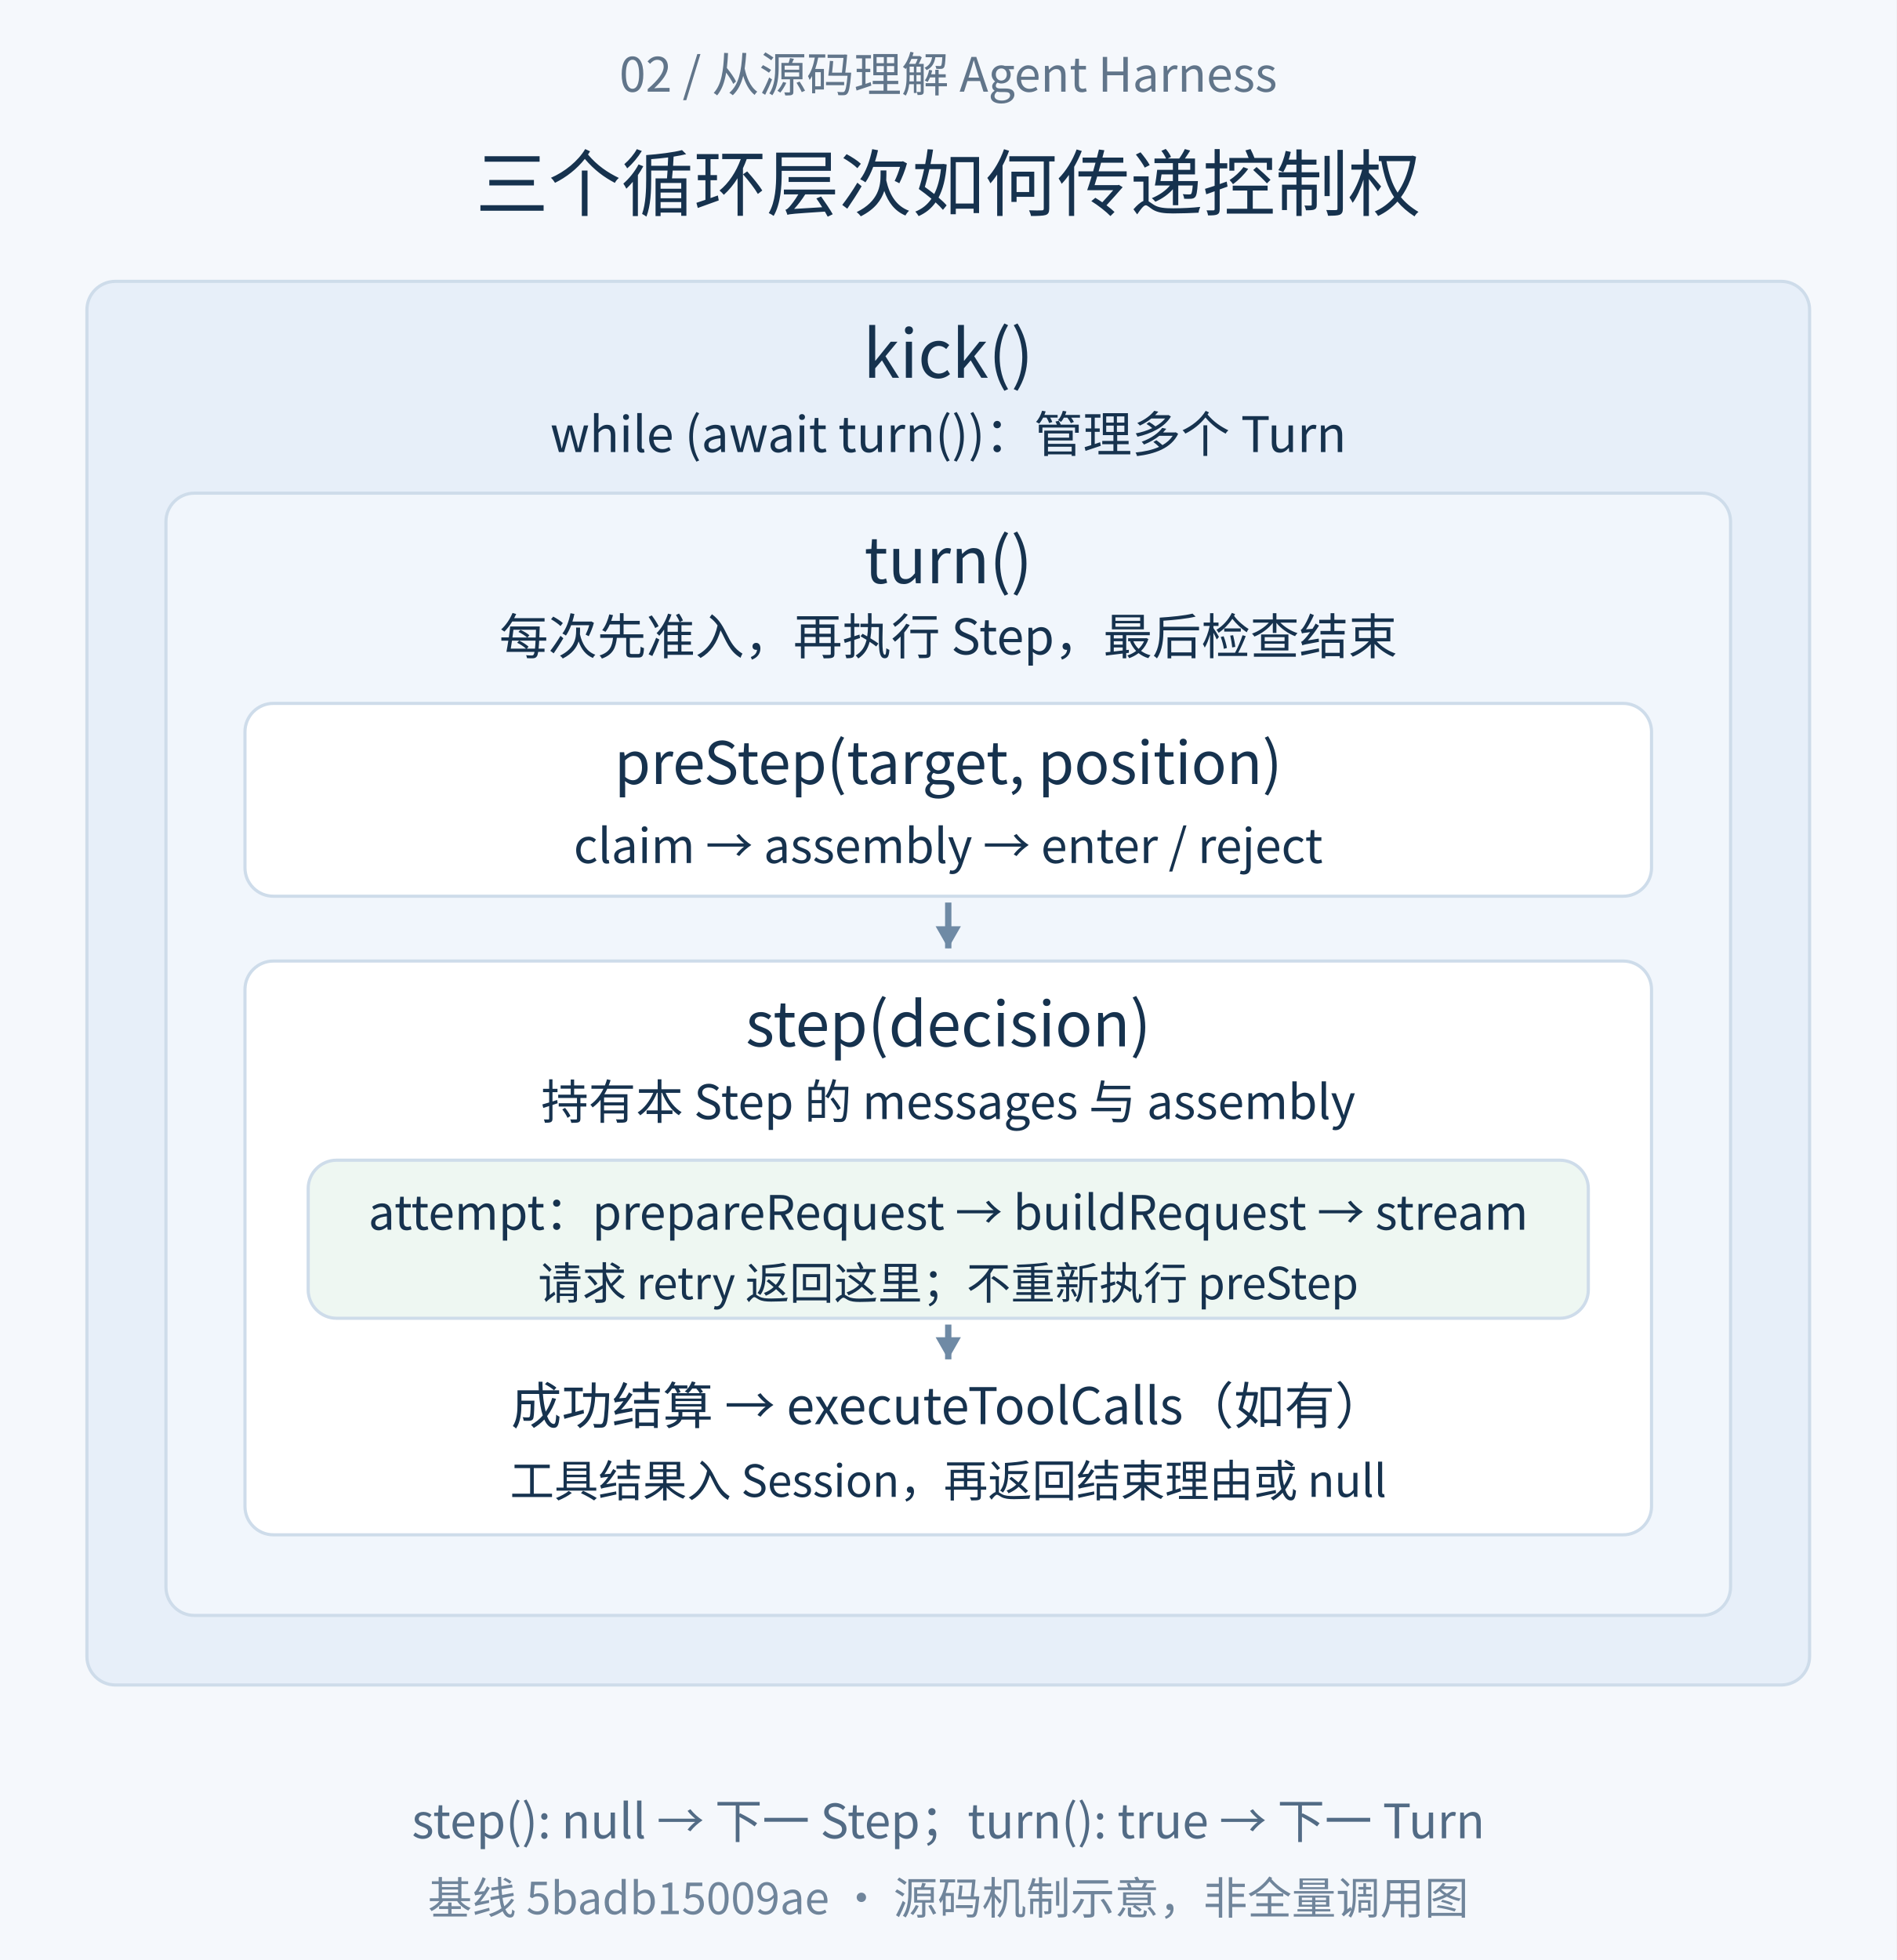
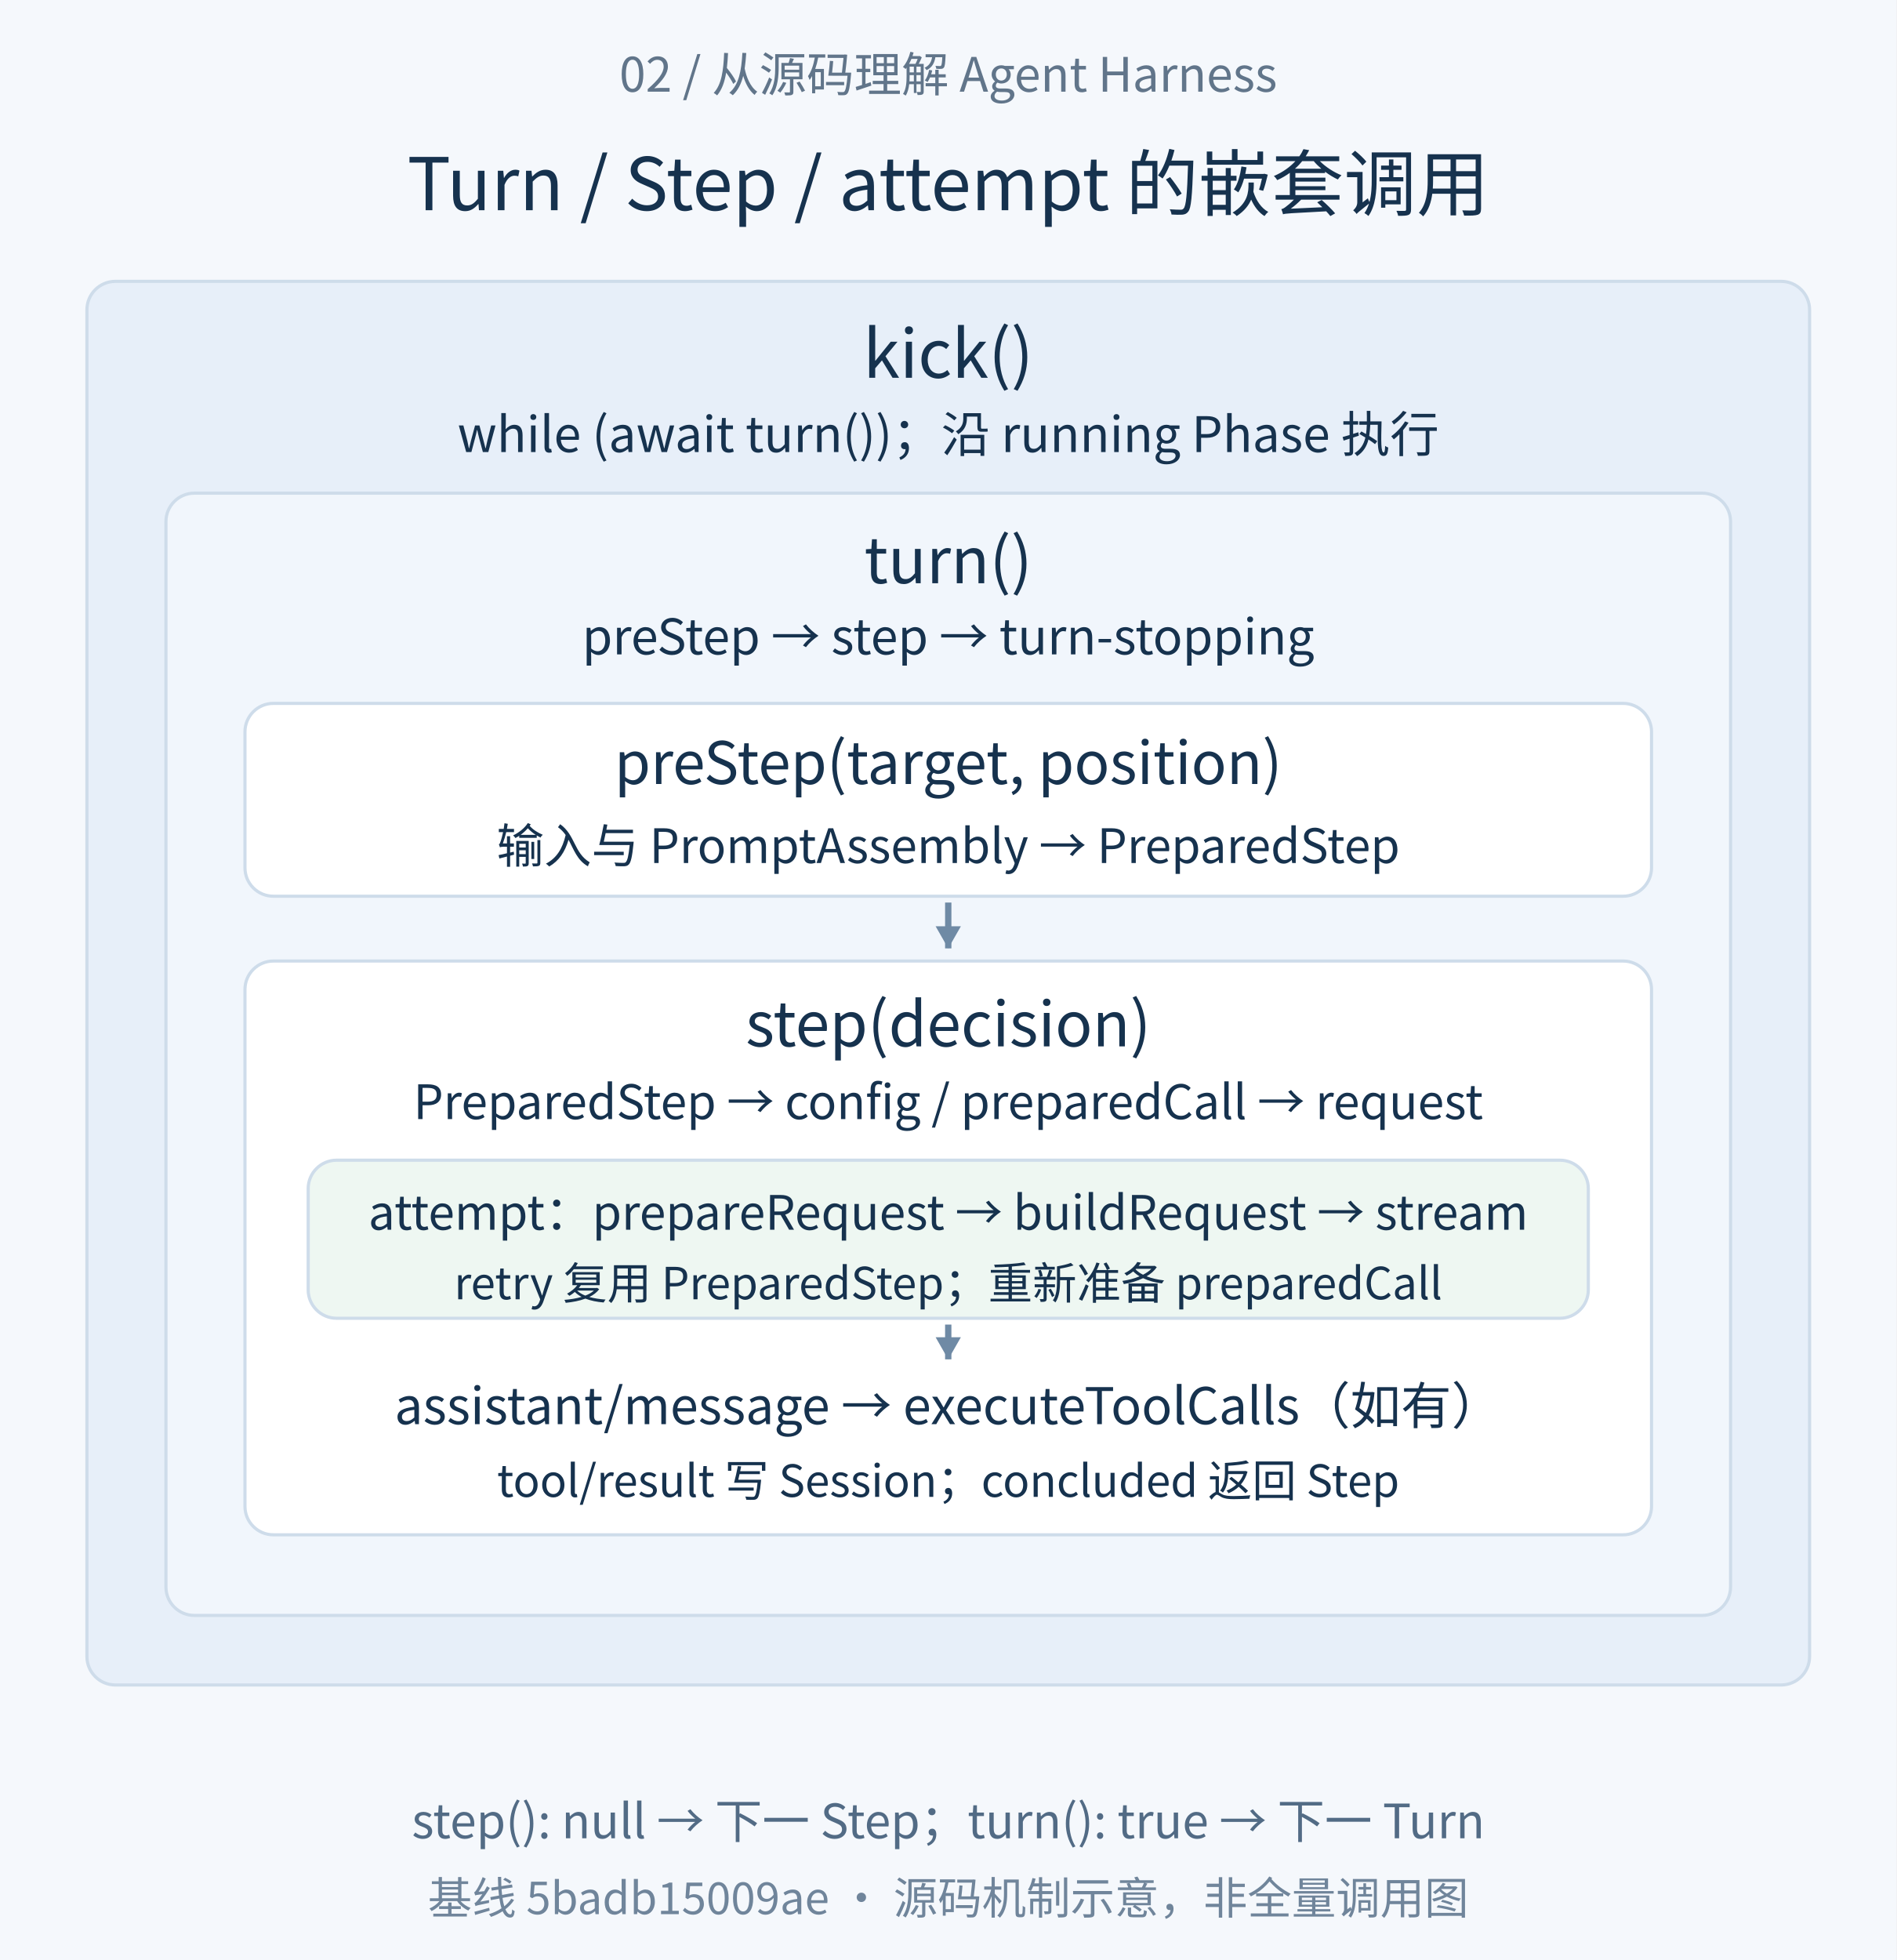
<svg xmlns="http://www.w3.org/2000/svg" width="1200" height="1240" viewBox="0 0 1200 1240">
  <rect width="100%" height="100%" fill="#f5f8fc" />
  <text x="600" y="58" text-anchor="middle" font-family="Heiti SC, PingFang SC, Noto Sans CJK SC, sans-serif" font-size="30" fill="#61758a">02 / 从源码理解 Agent Harness</text>
-   <text x="600" y="133" text-anchor="middle" font-family="Heiti SC, PingFang SC, Noto Sans CJK SC, sans-serif" font-size="46" fill="#16324e">三个循环层次如何传递控制权</text>
+   <text x="600" y="133" text-anchor="middle" font-family="Heiti SC, PingFang SC, Noto Sans CJK SC, sans-serif" font-size="46" fill="#16324e">Turn / Step / attempt 的嵌套调用</text>
  <rect x="55" y="178" width="1090" height="888" rx="18" fill="#e7eff9" stroke="#cedcea" stroke-width="2" />
  <text x="600" y="239" text-anchor="middle" font-family="Heiti SC, PingFang SC, Noto Sans CJK SC, sans-serif" font-size="42" fill="#16324e">kick()</text>
-   <text x="600" y="286" text-anchor="middle" font-family="Heiti SC, PingFang SC, Noto Sans CJK SC, sans-serif" font-size="31" fill="#16324e">while (await turn())：管理多个 Turn</text>
+   <text x="600" y="286" text-anchor="middle" font-family="Heiti SC, PingFang SC, Noto Sans CJK SC, sans-serif" font-size="31" fill="#16324e">while (await turn())；沿 running Phase 执行</text>
  <rect x="105" y="312" width="990" height="710" rx="18" fill="#f1f6fc" stroke="#cedcea" stroke-width="2" />
  <text x="600" y="369" text-anchor="middle" font-family="Heiti SC, PingFang SC, Noto Sans CJK SC, sans-serif" font-size="40" fill="#16324e">turn()</text>
-   <text x="600" y="414" text-anchor="middle" font-family="Heiti SC, PingFang SC, Noto Sans CJK SC, sans-serif" font-size="31" fill="#16324e">每次先准入，再执行 Step，最后检查结束</text>
+   <text x="600" y="414" text-anchor="middle" font-family="Heiti SC, PingFang SC, Noto Sans CJK SC, sans-serif" font-size="31" fill="#16324e">preStep → step → turn-stopping</text>
  <rect x="155" y="445" width="890" height="122" rx="18" fill="#ffffff" stroke="#cedcea" stroke-width="2" />
  <text x="600" y="496" text-anchor="middle" font-family="Heiti SC, PingFang SC, Noto Sans CJK SC, sans-serif" font-size="37" fill="#16324e">preStep(target, position)</text>
-   <text x="600" y="546" text-anchor="middle" font-family="Heiti SC, PingFang SC, Noto Sans CJK SC, sans-serif" font-size="30" fill="#16324e">claim → assembly → enter / reject</text>
+   <text x="600" y="546" text-anchor="middle" font-family="Heiti SC, PingFang SC, Noto Sans CJK SC, sans-serif" font-size="30" fill="#16324e">输入与 PromptAssembly → PreparedStep</text>
  <path d="M600,571 L600,600" fill="none" stroke="#6f8aa5" stroke-width="4" />
  <polygon points="600,600 592,586 608,586" fill="#6f8aa5" />
  <rect x="155" y="608" width="890" height="363" rx="18" fill="#ffffff" stroke="#cedcea" stroke-width="2" />
  <text x="600" y="662" text-anchor="middle" font-family="Heiti SC, PingFang SC, Noto Sans CJK SC, sans-serif" font-size="39" fill="#16324e">step(decision)</text>
-   <text x="600" y="708" text-anchor="middle" font-family="Heiti SC, PingFang SC, Noto Sans CJK SC, sans-serif" font-size="30" fill="#16324e">持有本 Step 的 messages 与 assembly</text>
+   <text x="600" y="708" text-anchor="middle" font-family="Heiti SC, PingFang SC, Noto Sans CJK SC, sans-serif" font-size="30" fill="#16324e">PreparedStep → config / preparedCall → request</text>
  <rect x="195" y="734" width="810" height="100" rx="18" fill="#eef7f2" stroke="#cedcea" stroke-width="2" />
  <text x="600" y="778" text-anchor="middle" font-family="Heiti SC, PingFang SC, Noto Sans CJK SC, sans-serif" font-size="30" fill="#16324e">attempt：prepareRequest → buildRequest → stream</text>
-   <text x="600" y="822" text-anchor="middle" font-family="Heiti SC, PingFang SC, Noto Sans CJK SC, sans-serif" font-size="28" fill="#16324e">请求 retry 返回这里；不重新执行 preStep</text>
+   <text x="600" y="822" text-anchor="middle" font-family="Heiti SC, PingFang SC, Noto Sans CJK SC, sans-serif" font-size="28" fill="#16324e">retry 复用 PreparedStep；重新准备 preparedCall</text>
  <path d="M600,838 L600,860" fill="none" stroke="#6f8aa5" stroke-width="4" />
  <polygon points="600,860 592,846 608,846" fill="#6f8aa5" />
-   <text x="600" y="901" text-anchor="middle" font-family="Heiti SC, PingFang SC, Noto Sans CJK SC, sans-serif" font-size="32" fill="#16324e">成功结算 → executeToolCalls（如有）</text>
-   <text x="600" y="947" text-anchor="middle" font-family="Heiti SC, PingFang SC, Noto Sans CJK SC, sans-serif" font-size="28" fill="#16324e">工具结果入 Session，再返回结束理由或 null</text>
+   <text x="600" y="901" text-anchor="middle" font-family="Heiti SC, PingFang SC, Noto Sans CJK SC, sans-serif" font-size="32" fill="#16324e">assistant/message → executeToolCalls（如有）</text>
+   <text x="600" y="947" text-anchor="middle" font-family="Heiti SC, PingFang SC, Noto Sans CJK SC, sans-serif" font-size="28" fill="#16324e">tool/result 写 Session；concluded 返回 Step</text>
  <text x="600" y="1163" text-anchor="middle" font-family="Heiti SC, PingFang SC, Noto Sans CJK SC, sans-serif" font-size="30" fill="#526b85">step(): null → 下一 Step；turn(): true → 下一 Turn</text>
  <text x="600" y="1211" text-anchor="middle" font-family="Heiti SC, PingFang SC, Noto Sans CJK SC, sans-serif" font-size="28" fill="#70859b">基线 5badb15009ae · 源码机制示意，非全量调用图</text>
</svg>
